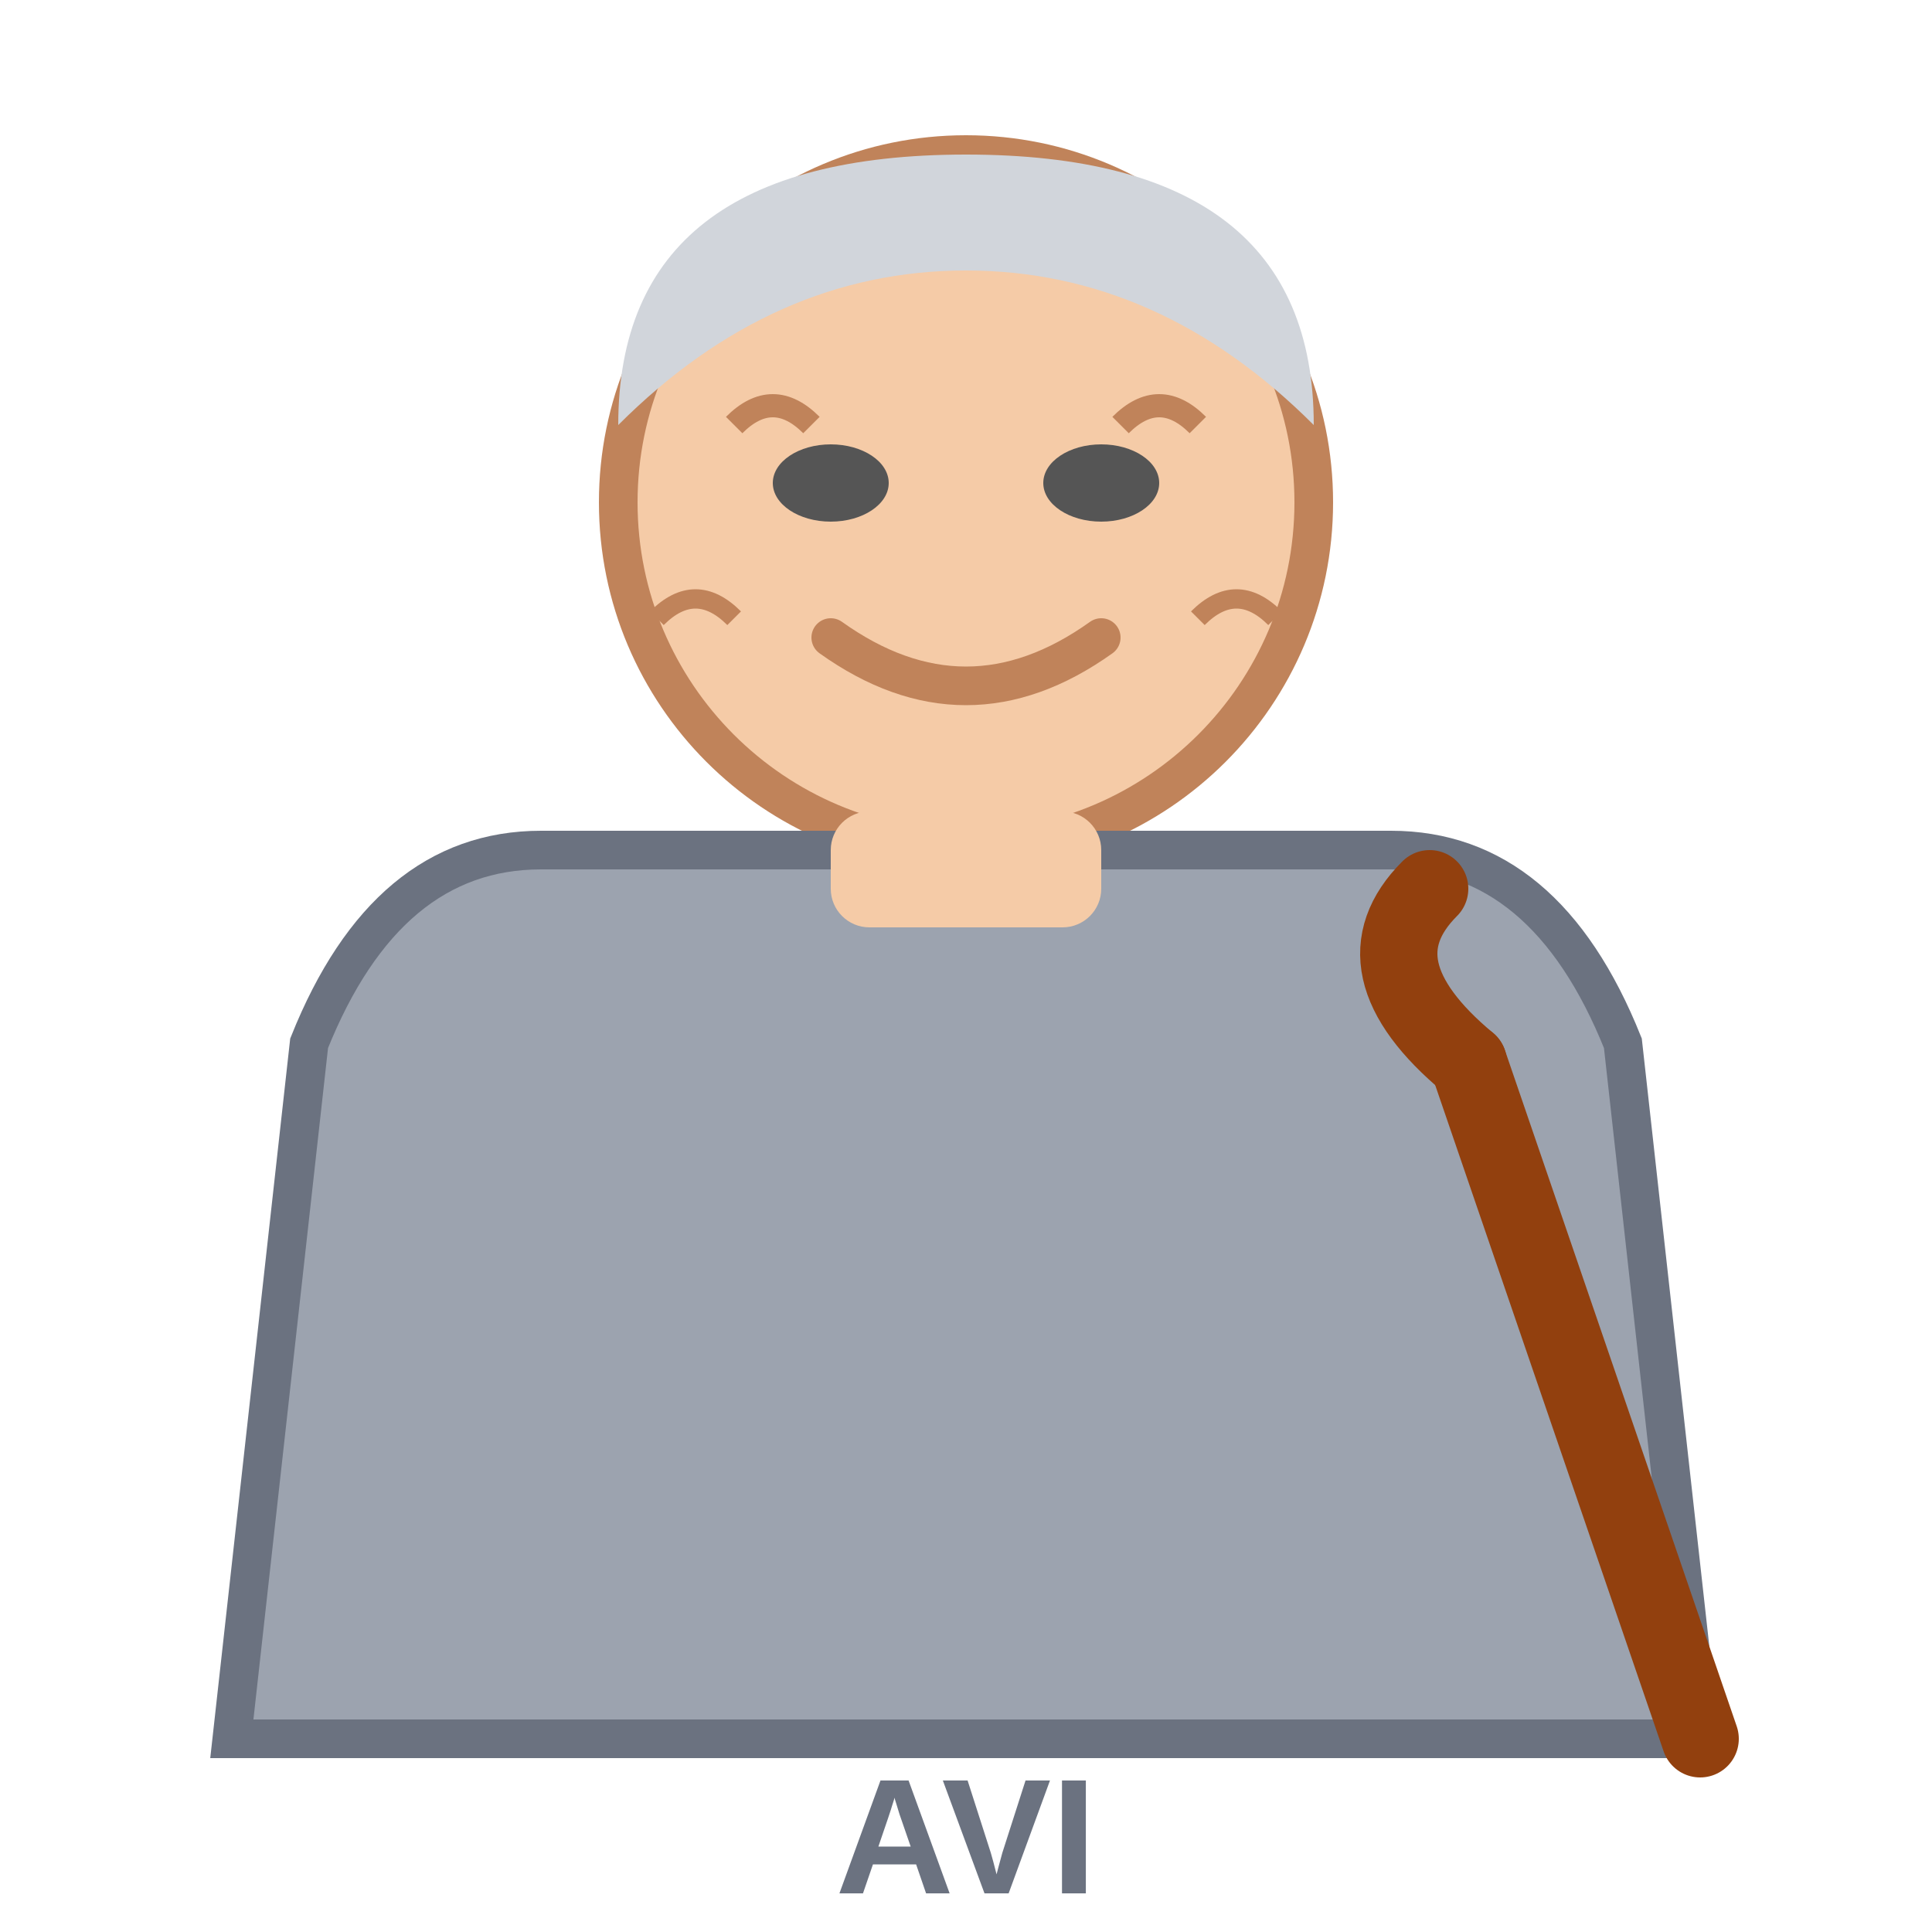
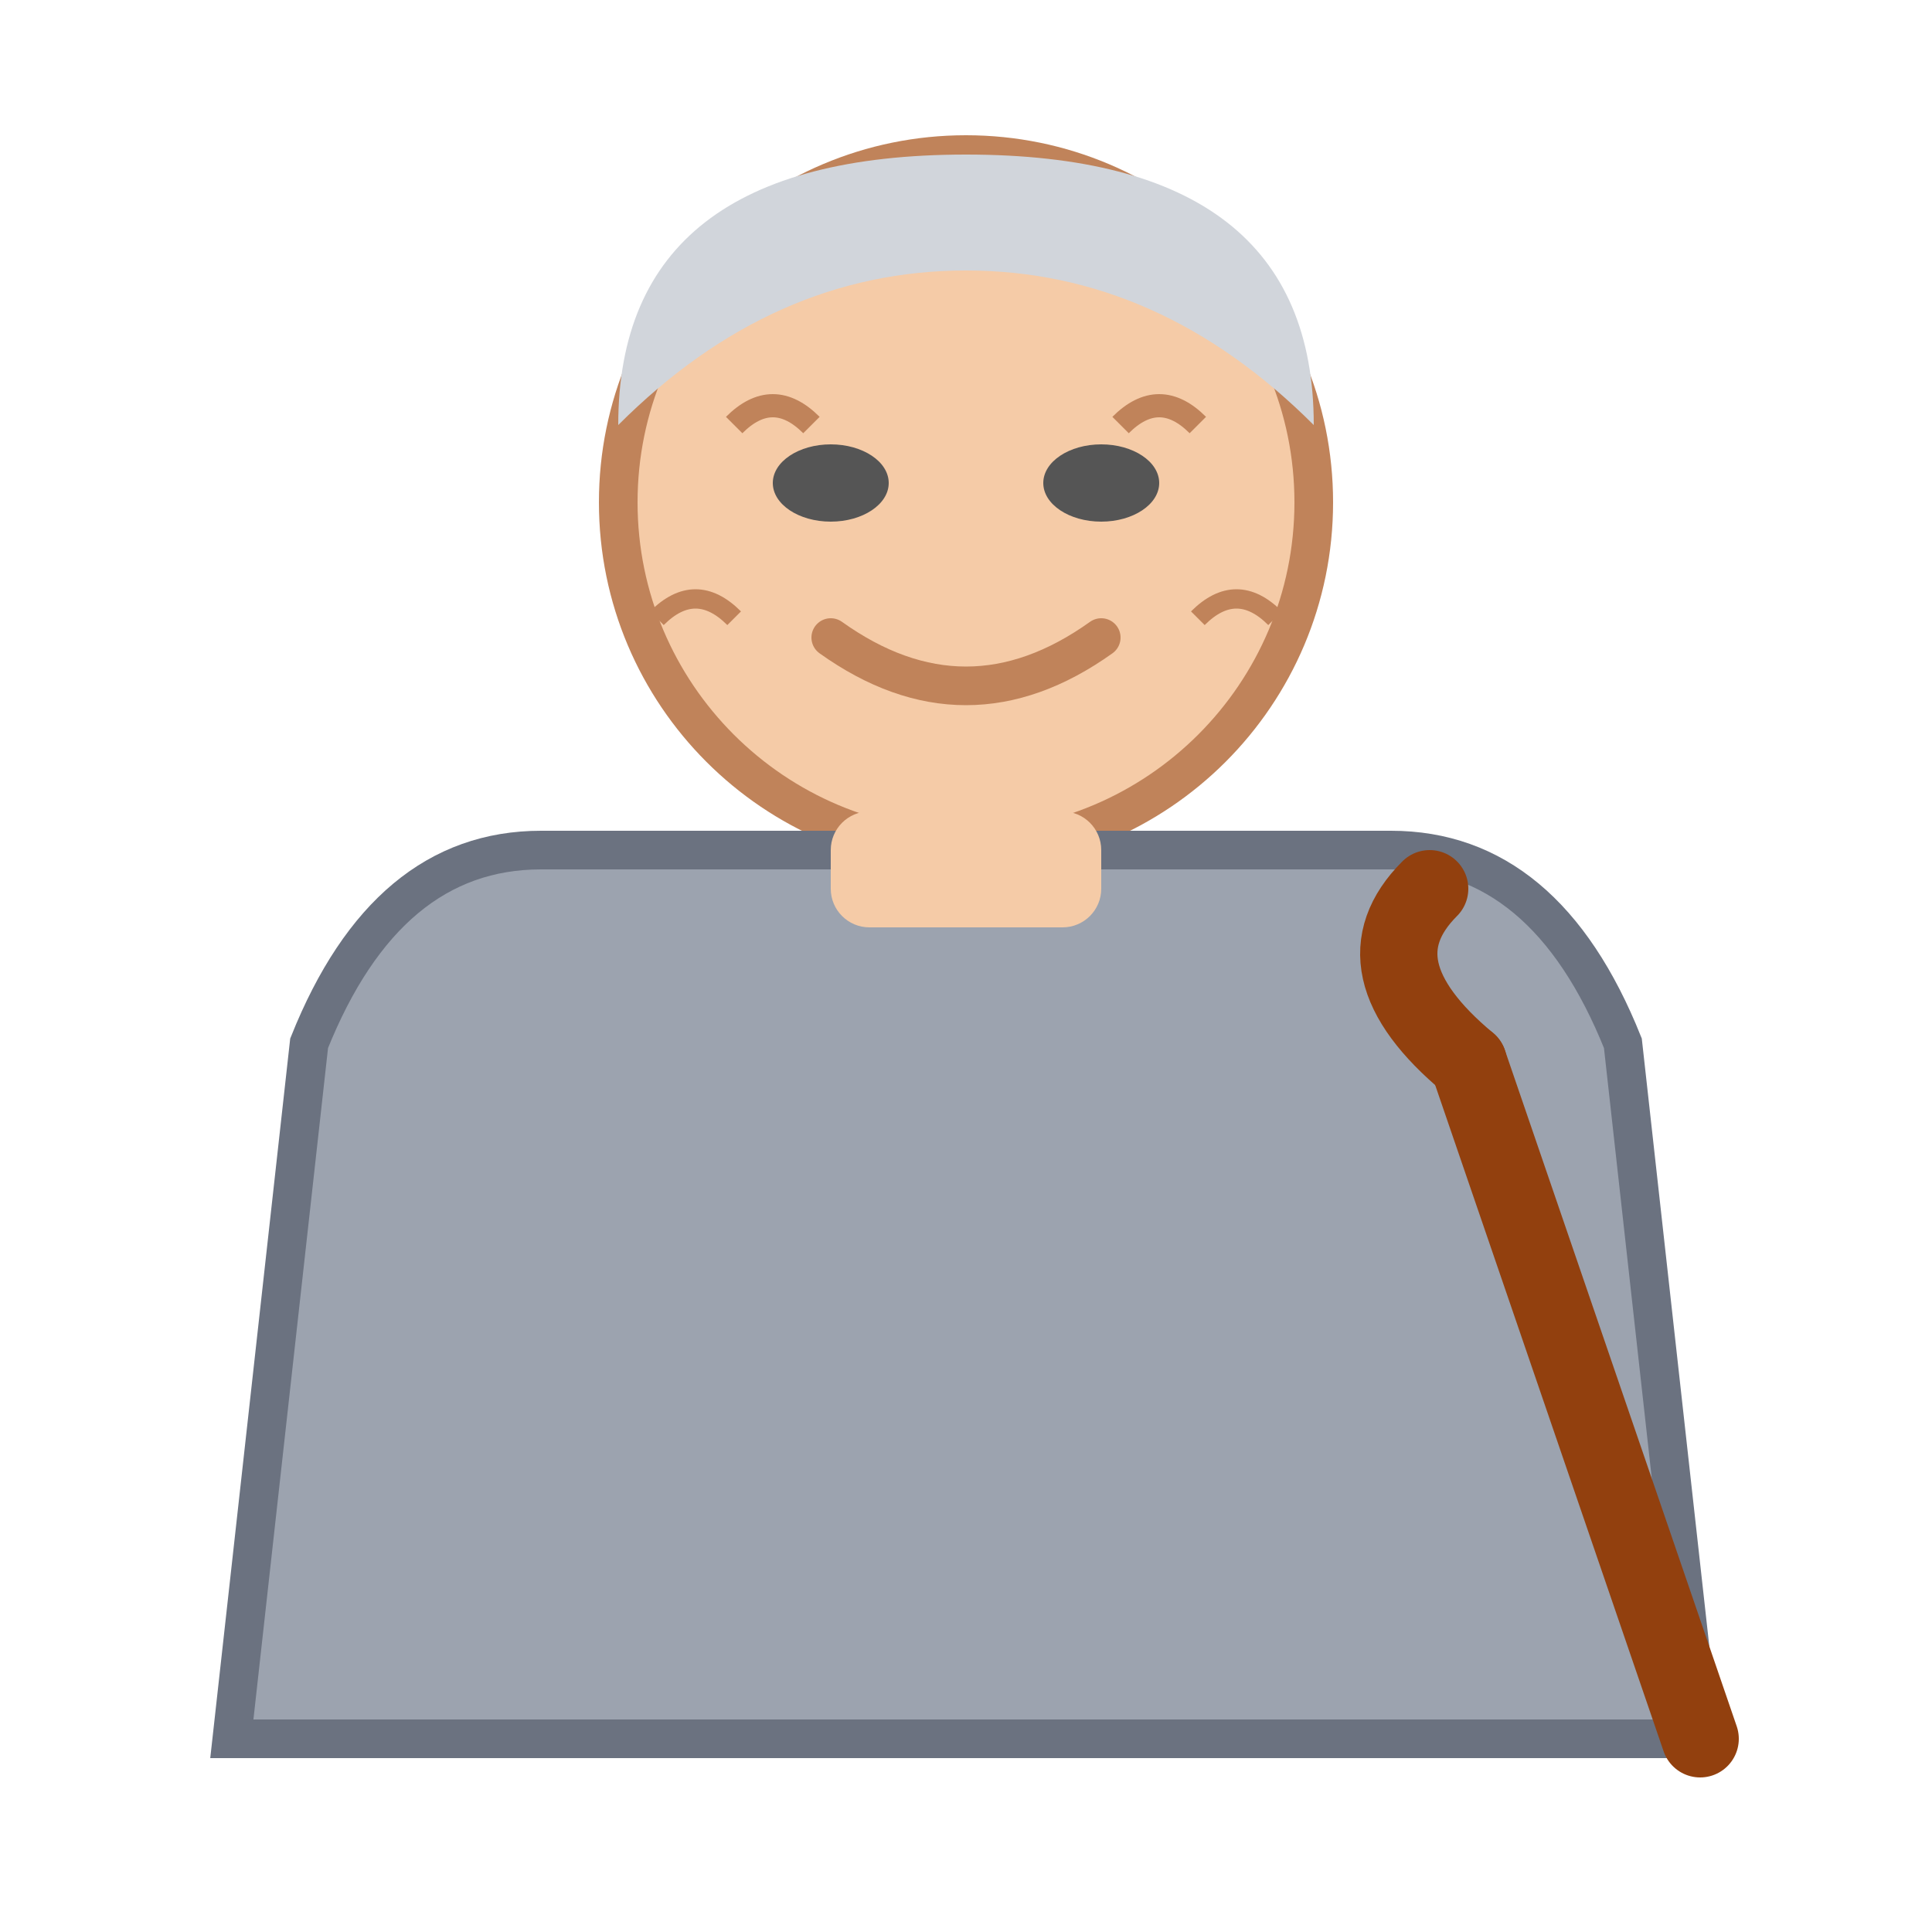
<svg xmlns="http://www.w3.org/2000/svg" viewBox="0 0 100 100">
  <circle cx="50" cy="26" r="18" fill="#f5cba7" stroke="#c0835a" stroke-width="2" />
  <path d="M32 22 Q32 8 50 8 Q68 8 68 22 Q60 14 50 14 Q40 14 32 22 Z" fill="#d1d5db" />
  <path d="M38 22 Q40 20 42 22" fill="none" stroke="#c0835a" stroke-width="1.2" />
  <path d="M58 22 Q60 20 62 22" fill="none" stroke="#c0835a" stroke-width="1.2" />
  <path d="M34 32 Q36 30 38 32" fill="none" stroke="#c0835a" stroke-width="1" />
  <path d="M62 32 Q64 30 66 32" fill="none" stroke="#c0835a" stroke-width="1" />
  <ellipse cx="43" cy="25" rx="3" ry="2" fill="#555" />
  <ellipse cx="57" cy="25" rx="3" ry="2" fill="#555" />
  <path d="M43 33 Q50 38 57 33" fill="none" stroke="#c0835a" stroke-width="2" stroke-linecap="round" />
  <path d="M28 44 Q20 44 16 54 L12 90 L88 90 L84 54 Q80 44 72 44 Z" fill="#9ca3af" stroke="#6b7280" stroke-width="2" />
  <rect x="43" y="42" width="14" height="6" rx="2" fill="#f5cba7" />
  <line x1="76" y1="55" x2="88" y2="90" stroke="#92400e" stroke-width="4" stroke-linecap="round" />
  <path d="M76 55 Q70 50 74 46" fill="none" stroke="#92400e" stroke-width="4" stroke-linecap="round" />
-   <text x="50" y="98" font-family="Arial,sans-serif" font-size="8.5" fill="#6b7280" font-weight="700" text-anchor="middle">AVI</text>
</svg>
